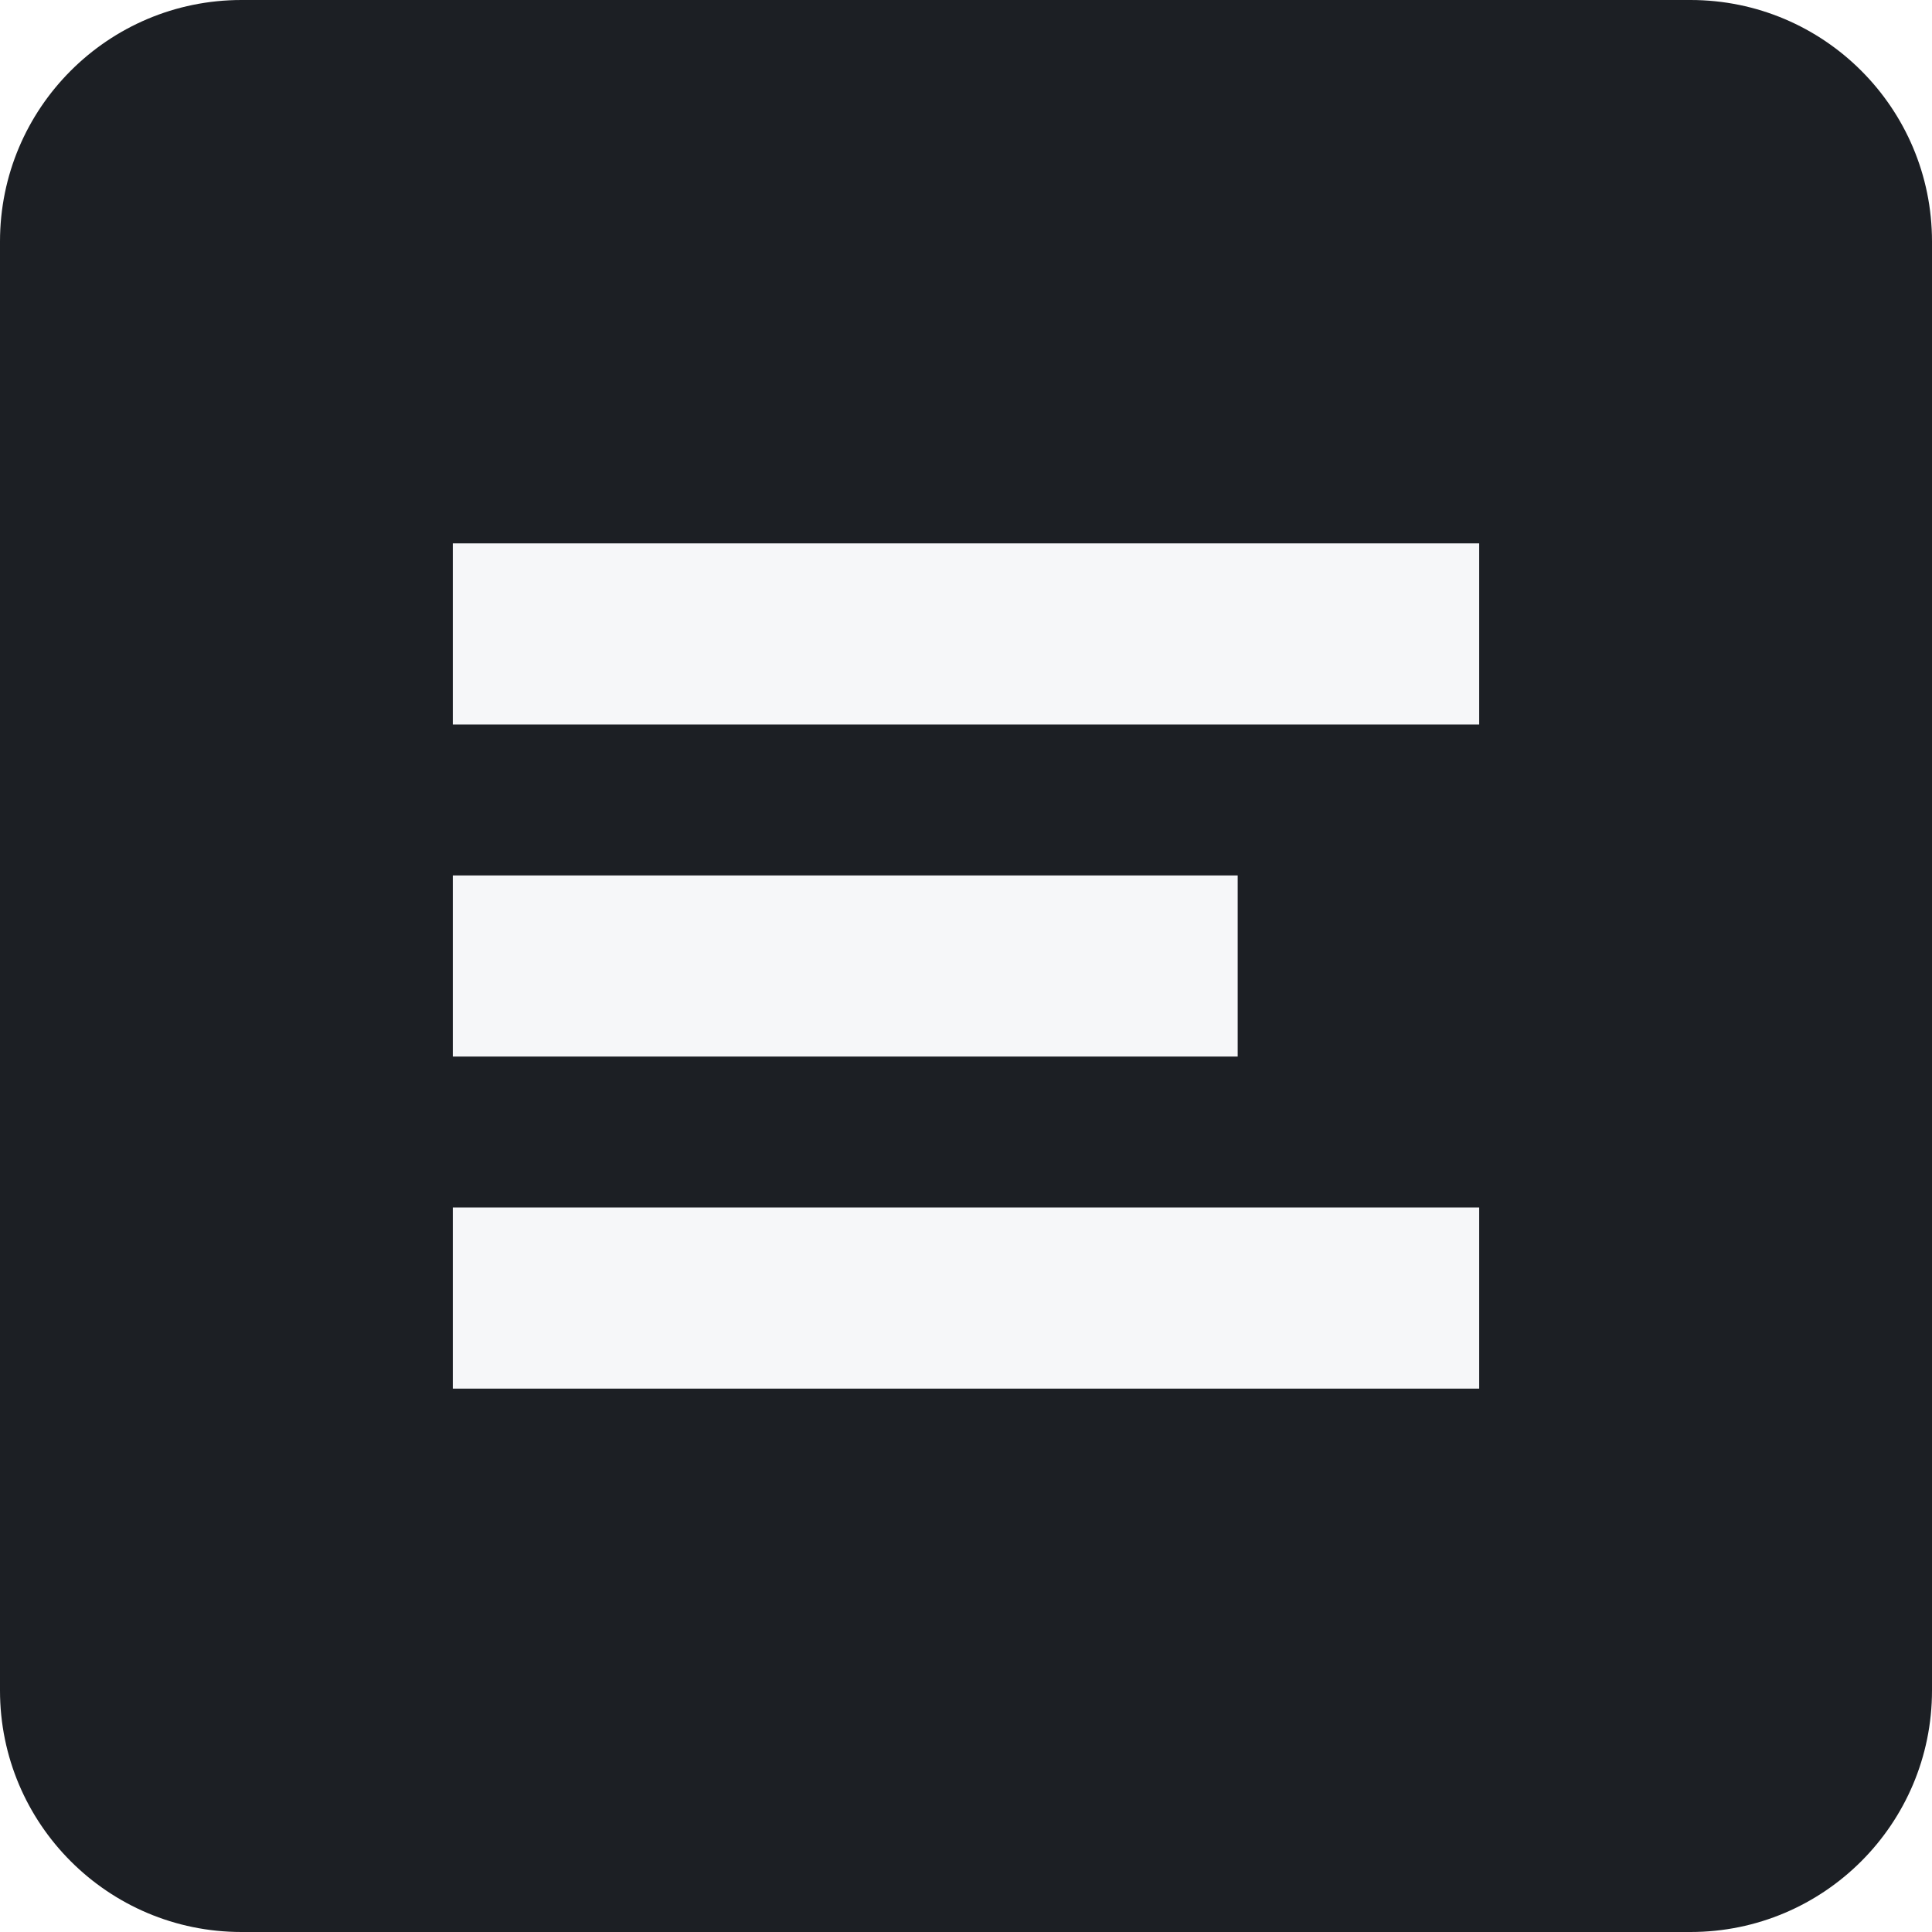
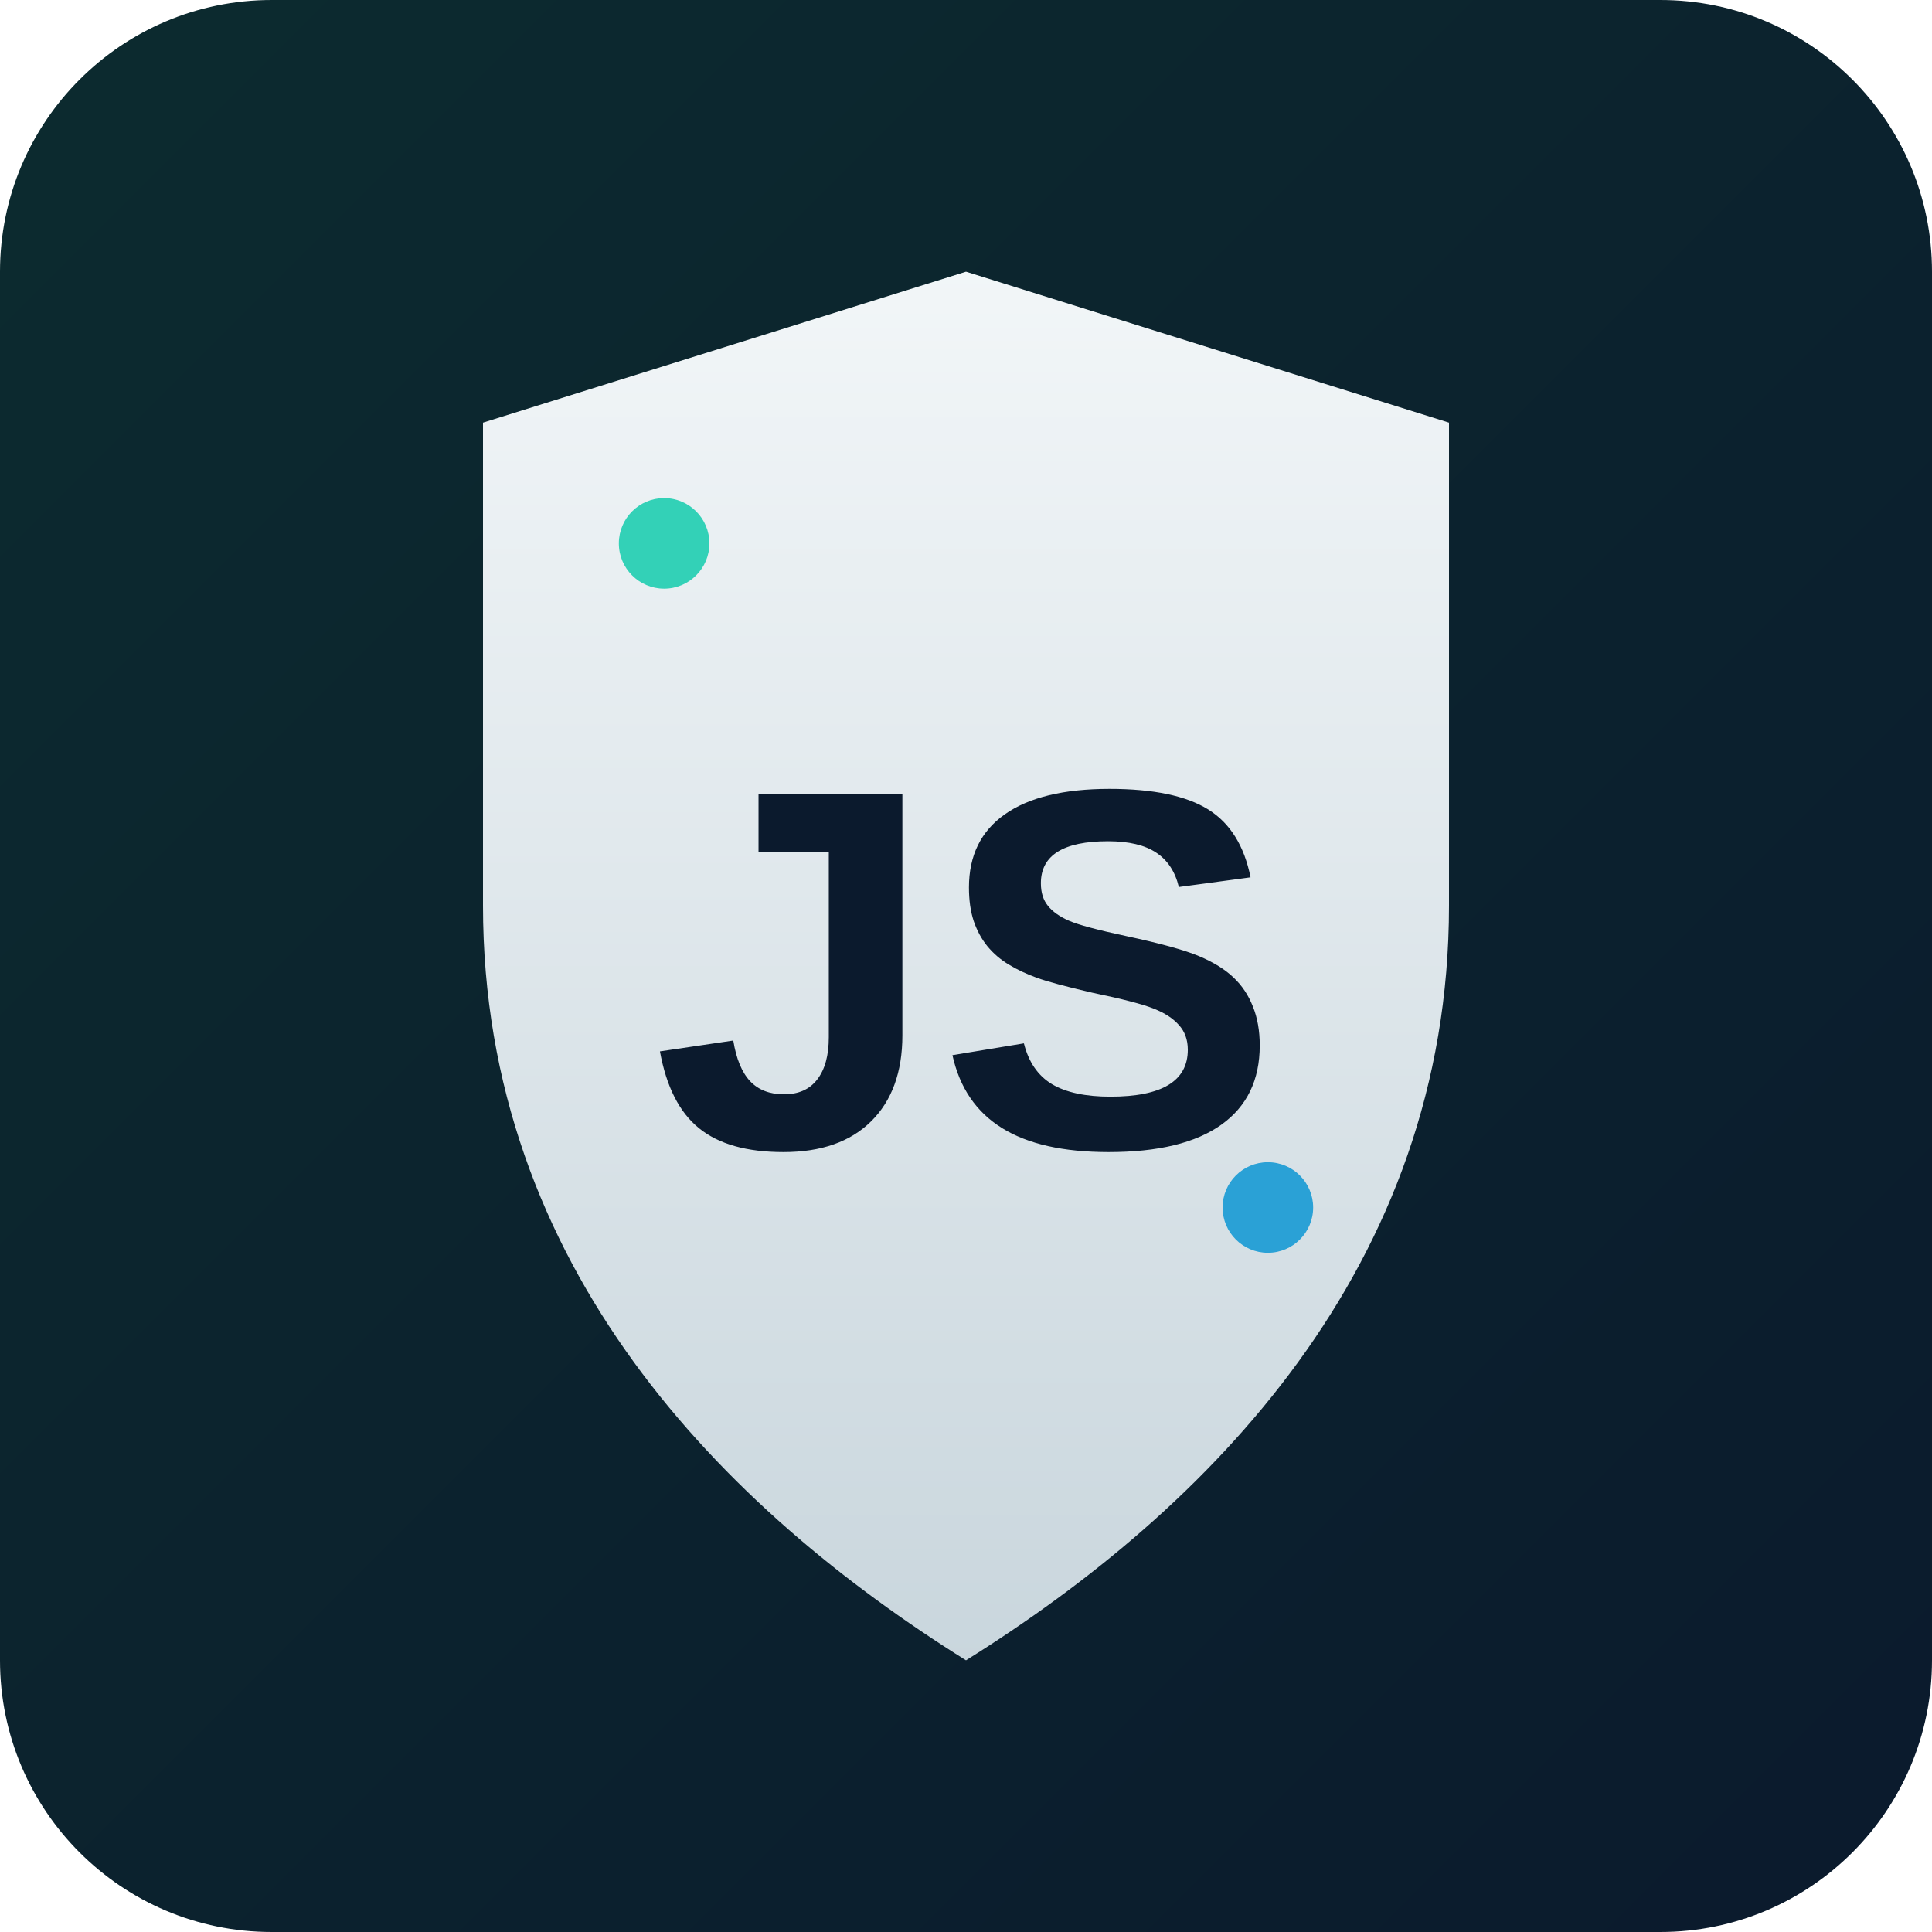
<svg xmlns="http://www.w3.org/2000/svg" width="128" height="128" viewBox="0 0 128 128">
-   <rect width="128" height="128" rx="16" fill="#1c1f24" />
-   <path d="M30 36h68v12H30zM30 58h52v12H30zM30 80h68v12H30z" fill="#f6f7f9" />
+   <defs>
+     <linearGradient id="bg" x1="0" y1="0" x2="1" y2="1">
+       <stop offset="0%" stop-color="#0c2b2f" />
+       <stop offset="100%" stop-color="#0b1a2d" />
+     </linearGradient>
+     <linearGradient id="shield" x1="0" y1="0" x2="0" y2="1">
+       <stop offset="0%" stop-color="#f2f6f8" />
+       <stop offset="100%" stop-color="#c9d6dd" />
+     </linearGradient>
+     <linearGradient id="accent" x1="0" y1="0" x2="1" y2="1">
+       <stop offset="0%" stop-color="#33d1b7" />
+       <stop offset="100%" stop-color="#2aa1d6" />
+     </linearGradient>
+   </defs>
+   <rect width="128" height="128" rx="18" fill="url(#bg)" />
+   <path d="M64 18 L96 28 V60 C96 84 80 100 64 110 C48 100 32 84 32 60 V28 Z" fill="url(#shield)" />
+   <path d="M40 36 H88" stroke="url(#accent)" stroke-width="3" stroke-linecap="round" />
+   <path d="M44 80 H84" stroke="url(#accent)" stroke-width="3" stroke-linecap="round" />
+   <circle cx="44" cy="36" r="3" fill="#33d1b7" />
+   <circle cx="84" cy="80" r="3" fill="#2aa1d6" />
+   <text x="64" y="76" text-anchor="middle" font-family="Fira Sans, Segoe UI, Arial, sans-serif" font-size="34" font-weight="700" fill="#0b1a2d">JS</text>
</svg>
